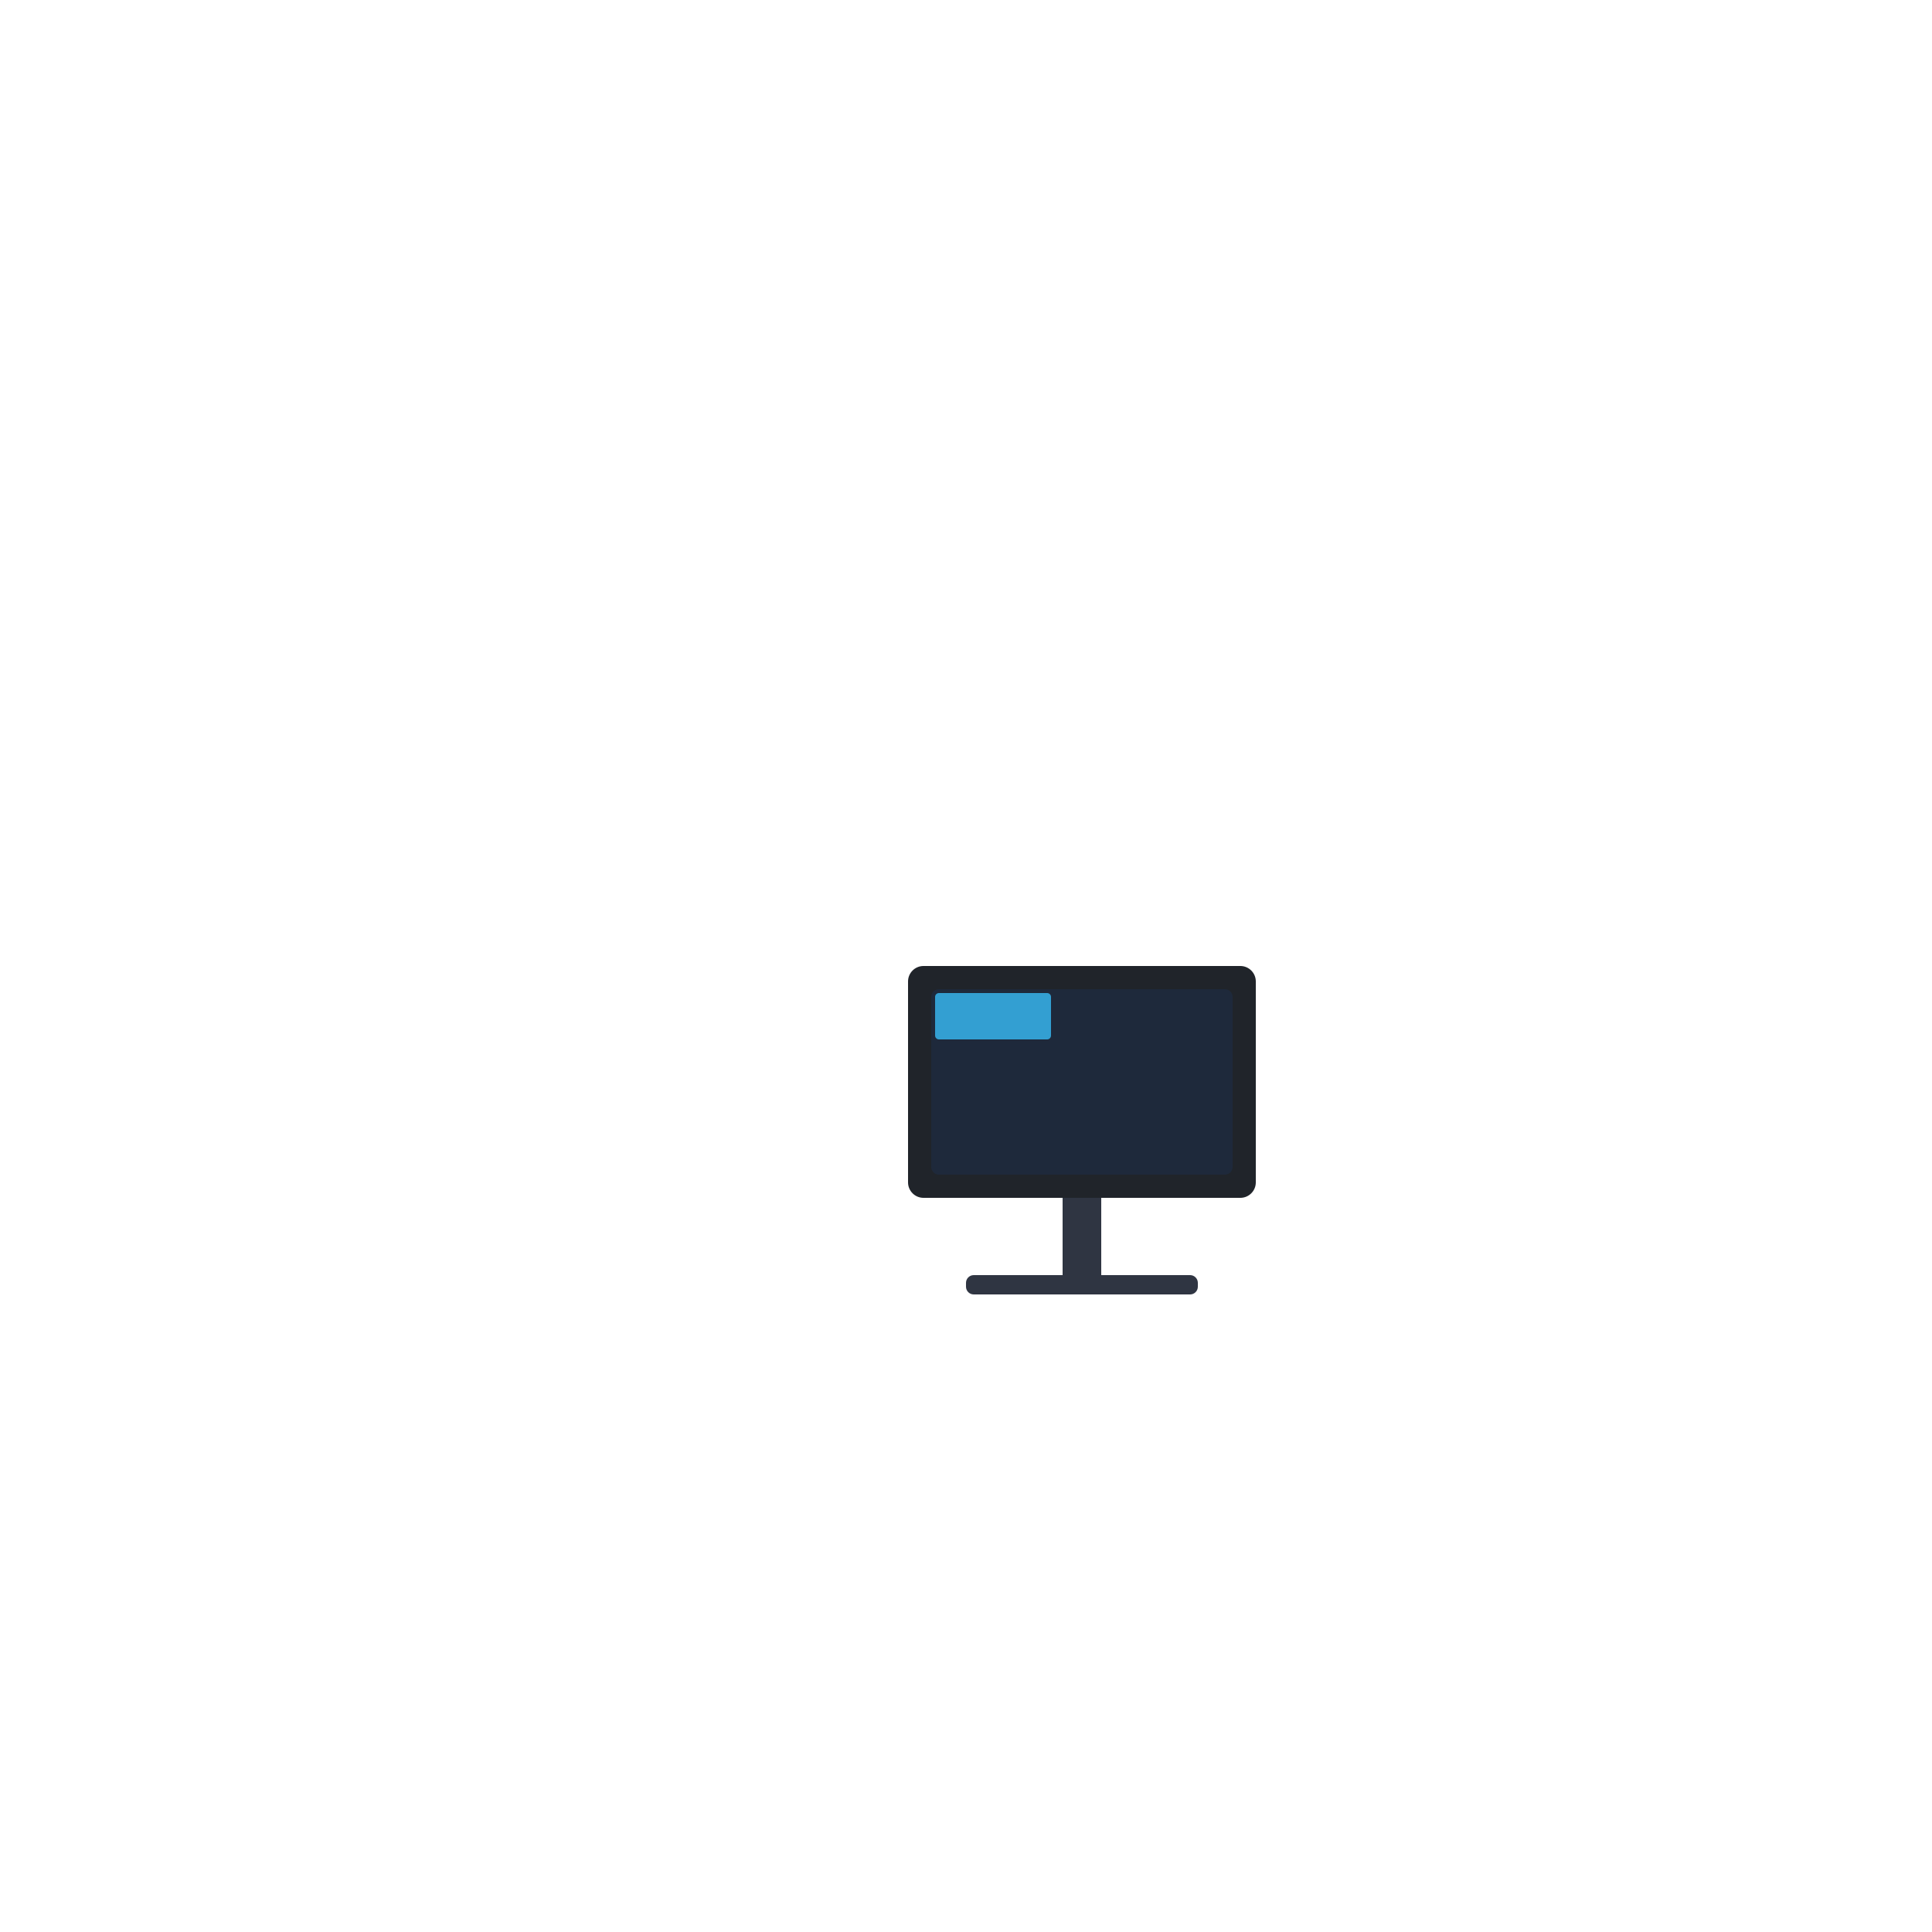
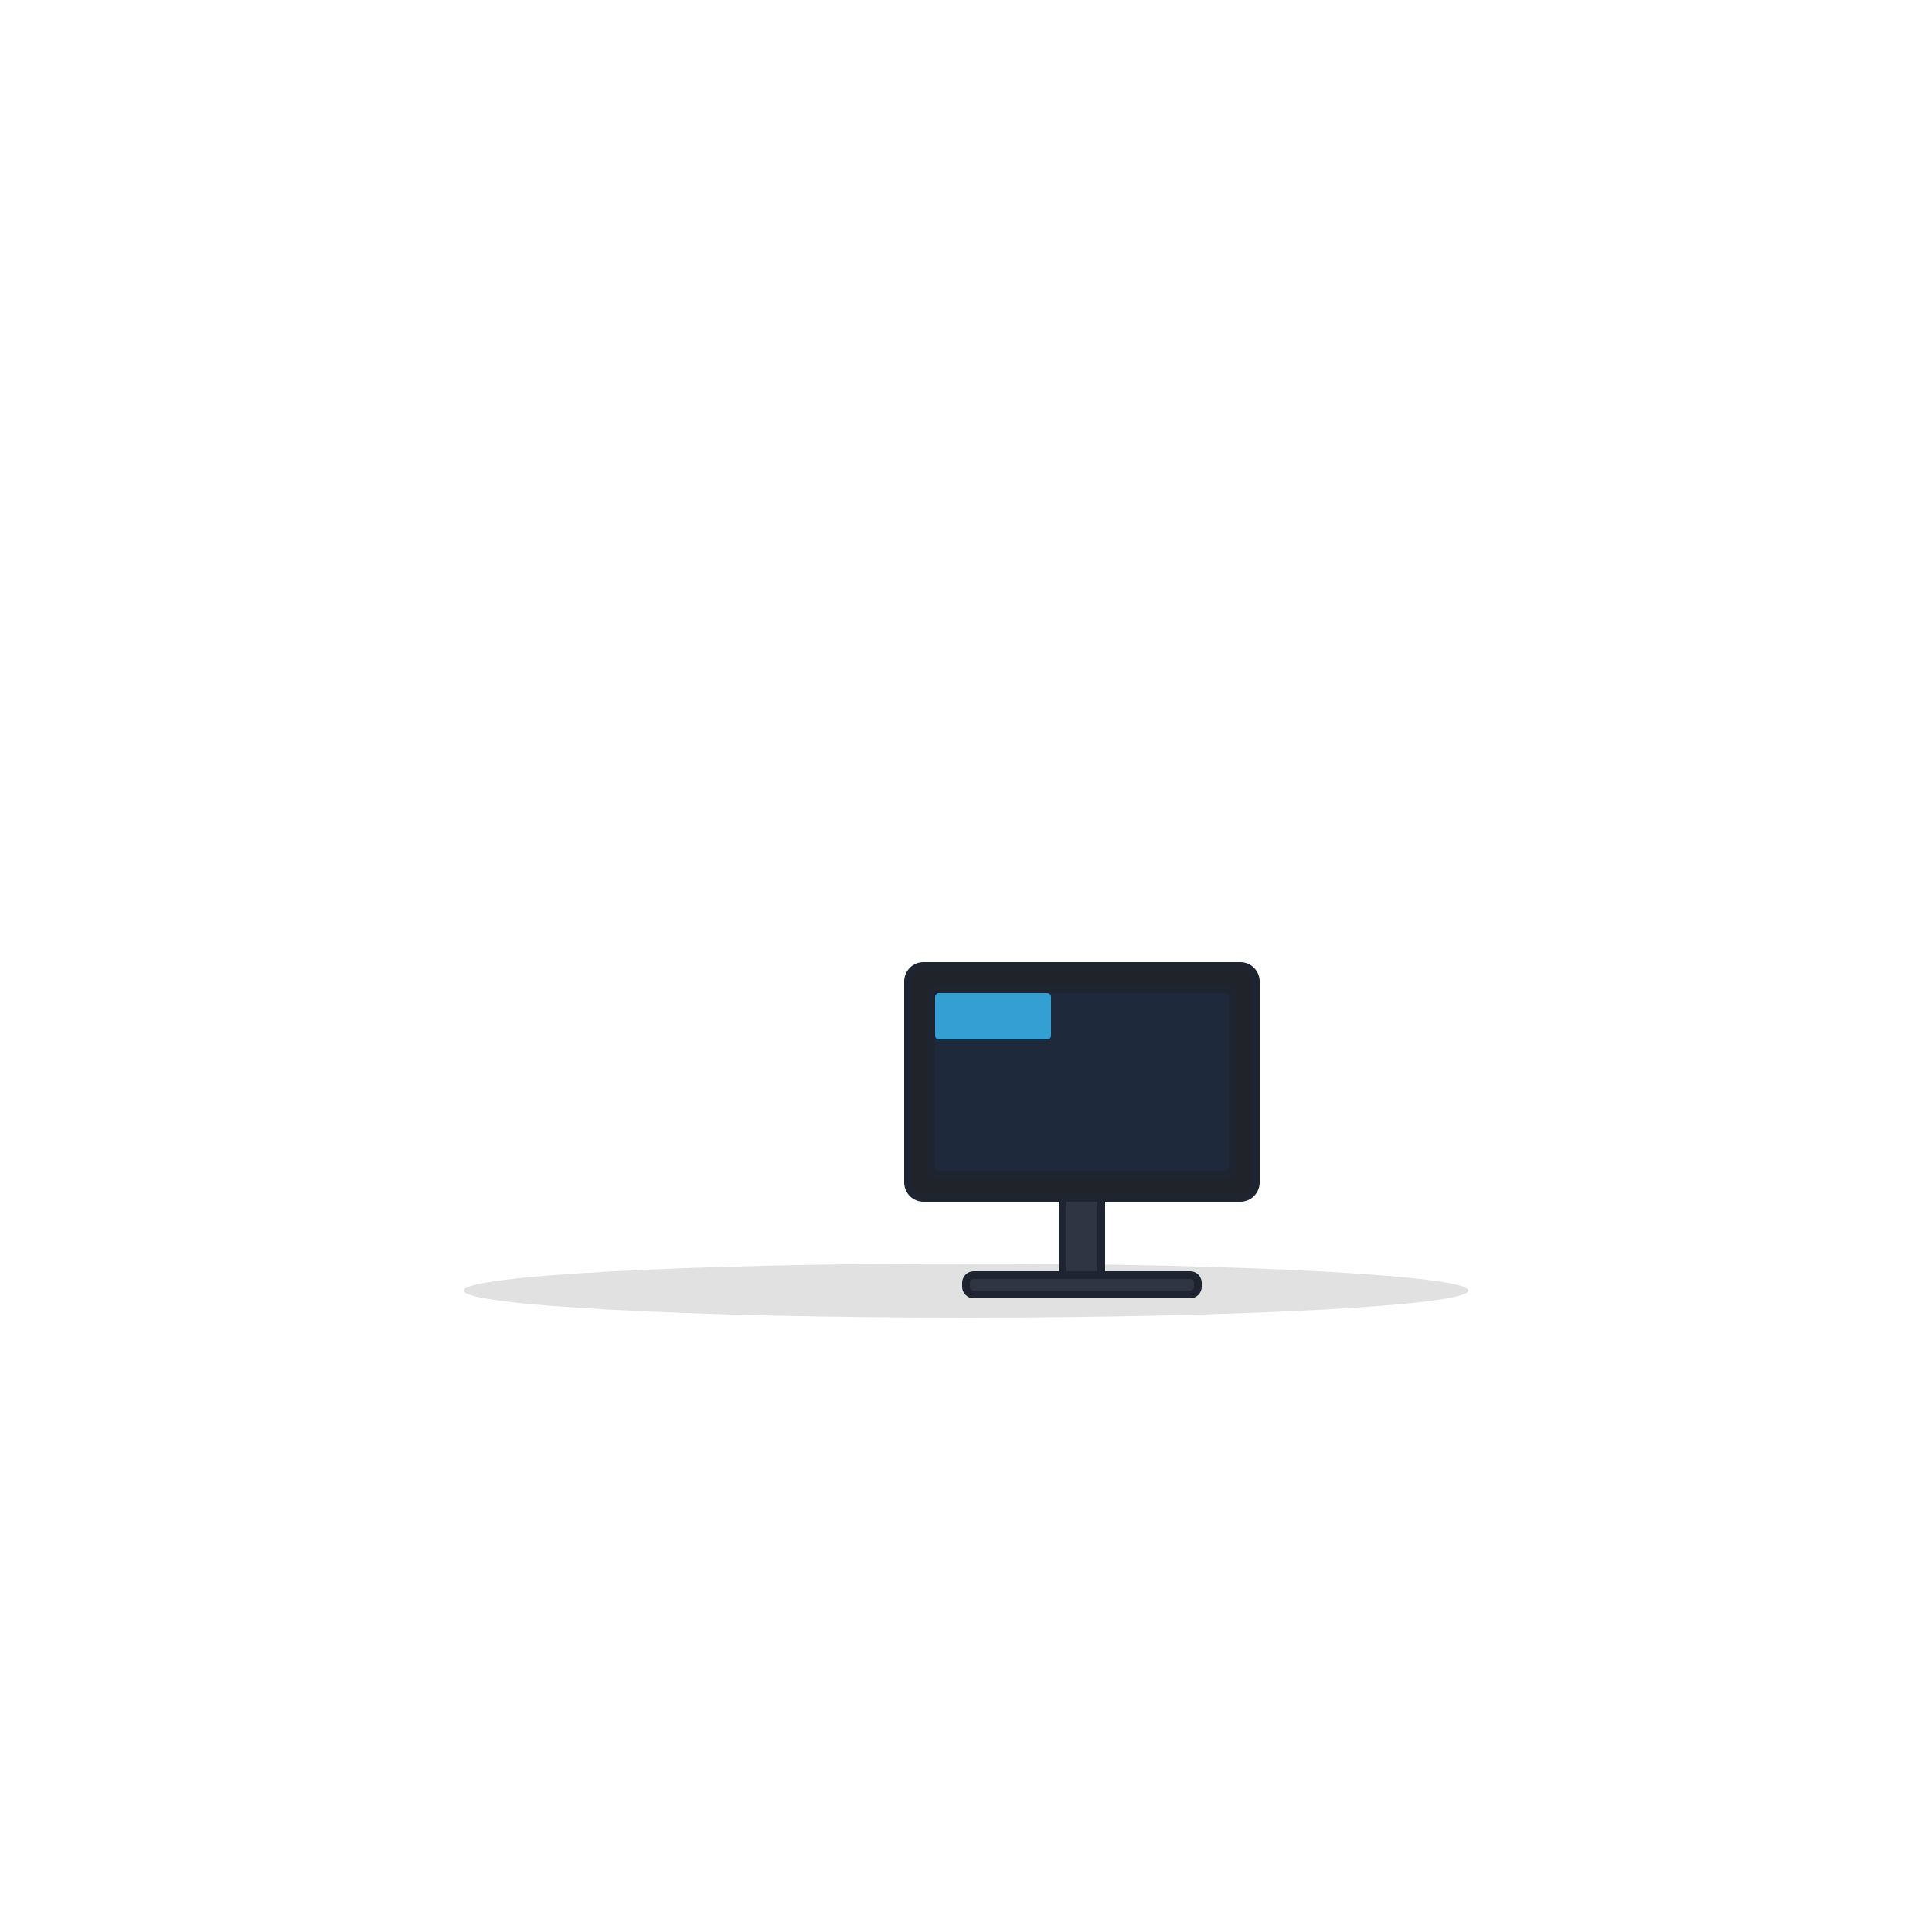
<svg xmlns="http://www.w3.org/2000/svg" viewBox="0 0 1000 1000" width="1000" height="1000">
-   <rect x="470" y="500" width="180" height="120" rx="8" fill="#20242a" />
-   <rect x="482" y="512" width="156" height="96" rx="4" fill="#1e293b" />
-   <rect x="484" y="514" width="60" height="24" rx="2" fill="#38bdf8" opacity="0.8" />
-   <rect x="550" y="620" width="20" height="40" fill="#2f3542" />
-   <rect x="500" y="660" width="120" height="10" rx="4" fill="#2f3542" />
+   <defs>
+     <linearGradient id="skinGrad" x1="0" y1="0" x2="0" y2="1">
+       <stop offset="0" stop-color="#969696" />
+       <stop offset="1" stop-color="#767676" />
+     </linearGradient>
+     <linearGradient id="hairGrad" x1="0" y1="0" x2="0" y2="1">
+       <stop offset="0" stop-color="#5c5c5c" />
+       <stop offset="1" stop-color="#3c3c3c" />
+     </linearGradient>
+     <linearGradient id="wallGrad" x1="0" y1="0" x2="0" y2="1">
+       <stop offset="0" stop-color="#a6abb5" />
+       <stop offset="1" stop-color="#898e99" />
+     </linearGradient>
+     <linearGradient id="floorGrad" x1="0" y1="0" x2="0" y2="1">
+       <stop offset="0" stop-color="#5f5f5f" />
+       <stop offset="1" stop-color="#424242" />
+     </linearGradient>
+     <linearGradient id="glassGrad" x1="0" y1="0" x2="1" y2="1">
+       <stop offset="0" stop-color="#ddeaf7" />
+       <stop offset="1" stop-color="#a9c6e0" />
+     </linearGradient>
+     <linearGradient id="woodGrad" x1="0" y1="0" x2="0" y2="1">
+       <stop offset="0" stop-color="#b98d60" />
+       <stop offset="1" stop-color="#8a6238" />
+     </linearGradient>
+     <linearGradient id="steelGrad" x1="0" y1="0" x2="0" y2="1">
+       <stop offset="0" stop-color="#8b93a3" />
+       <stop offset="1" stop-color="#5d6672" />
+     </linearGradient>
+   </defs>
+   <ellipse cx="500" cy="668" rx="260" ry="14" fill="#000000" opacity="0.12" stroke="none" />
+   <g stroke="#1e2430" stroke-width="4" stroke-linejoin="round" stroke-linecap="round">
+     <rect x="470" y="500" width="180" height="120" rx="8" fill="#20242a" />
+     <rect x="482" y="512" width="156" height="96" rx="4" fill="#1e293b" />
+     <rect x="484" y="514" width="60" height="24" rx="2" fill="#38bdf8" opacity="0.8" stroke="none" />
+     <rect x="550" y="620" width="20" height="40" fill="#2f3542" />
+     <rect x="500" y="660" width="120" height="10" rx="4" fill="#2f3542" />
+   </g>
</svg>
